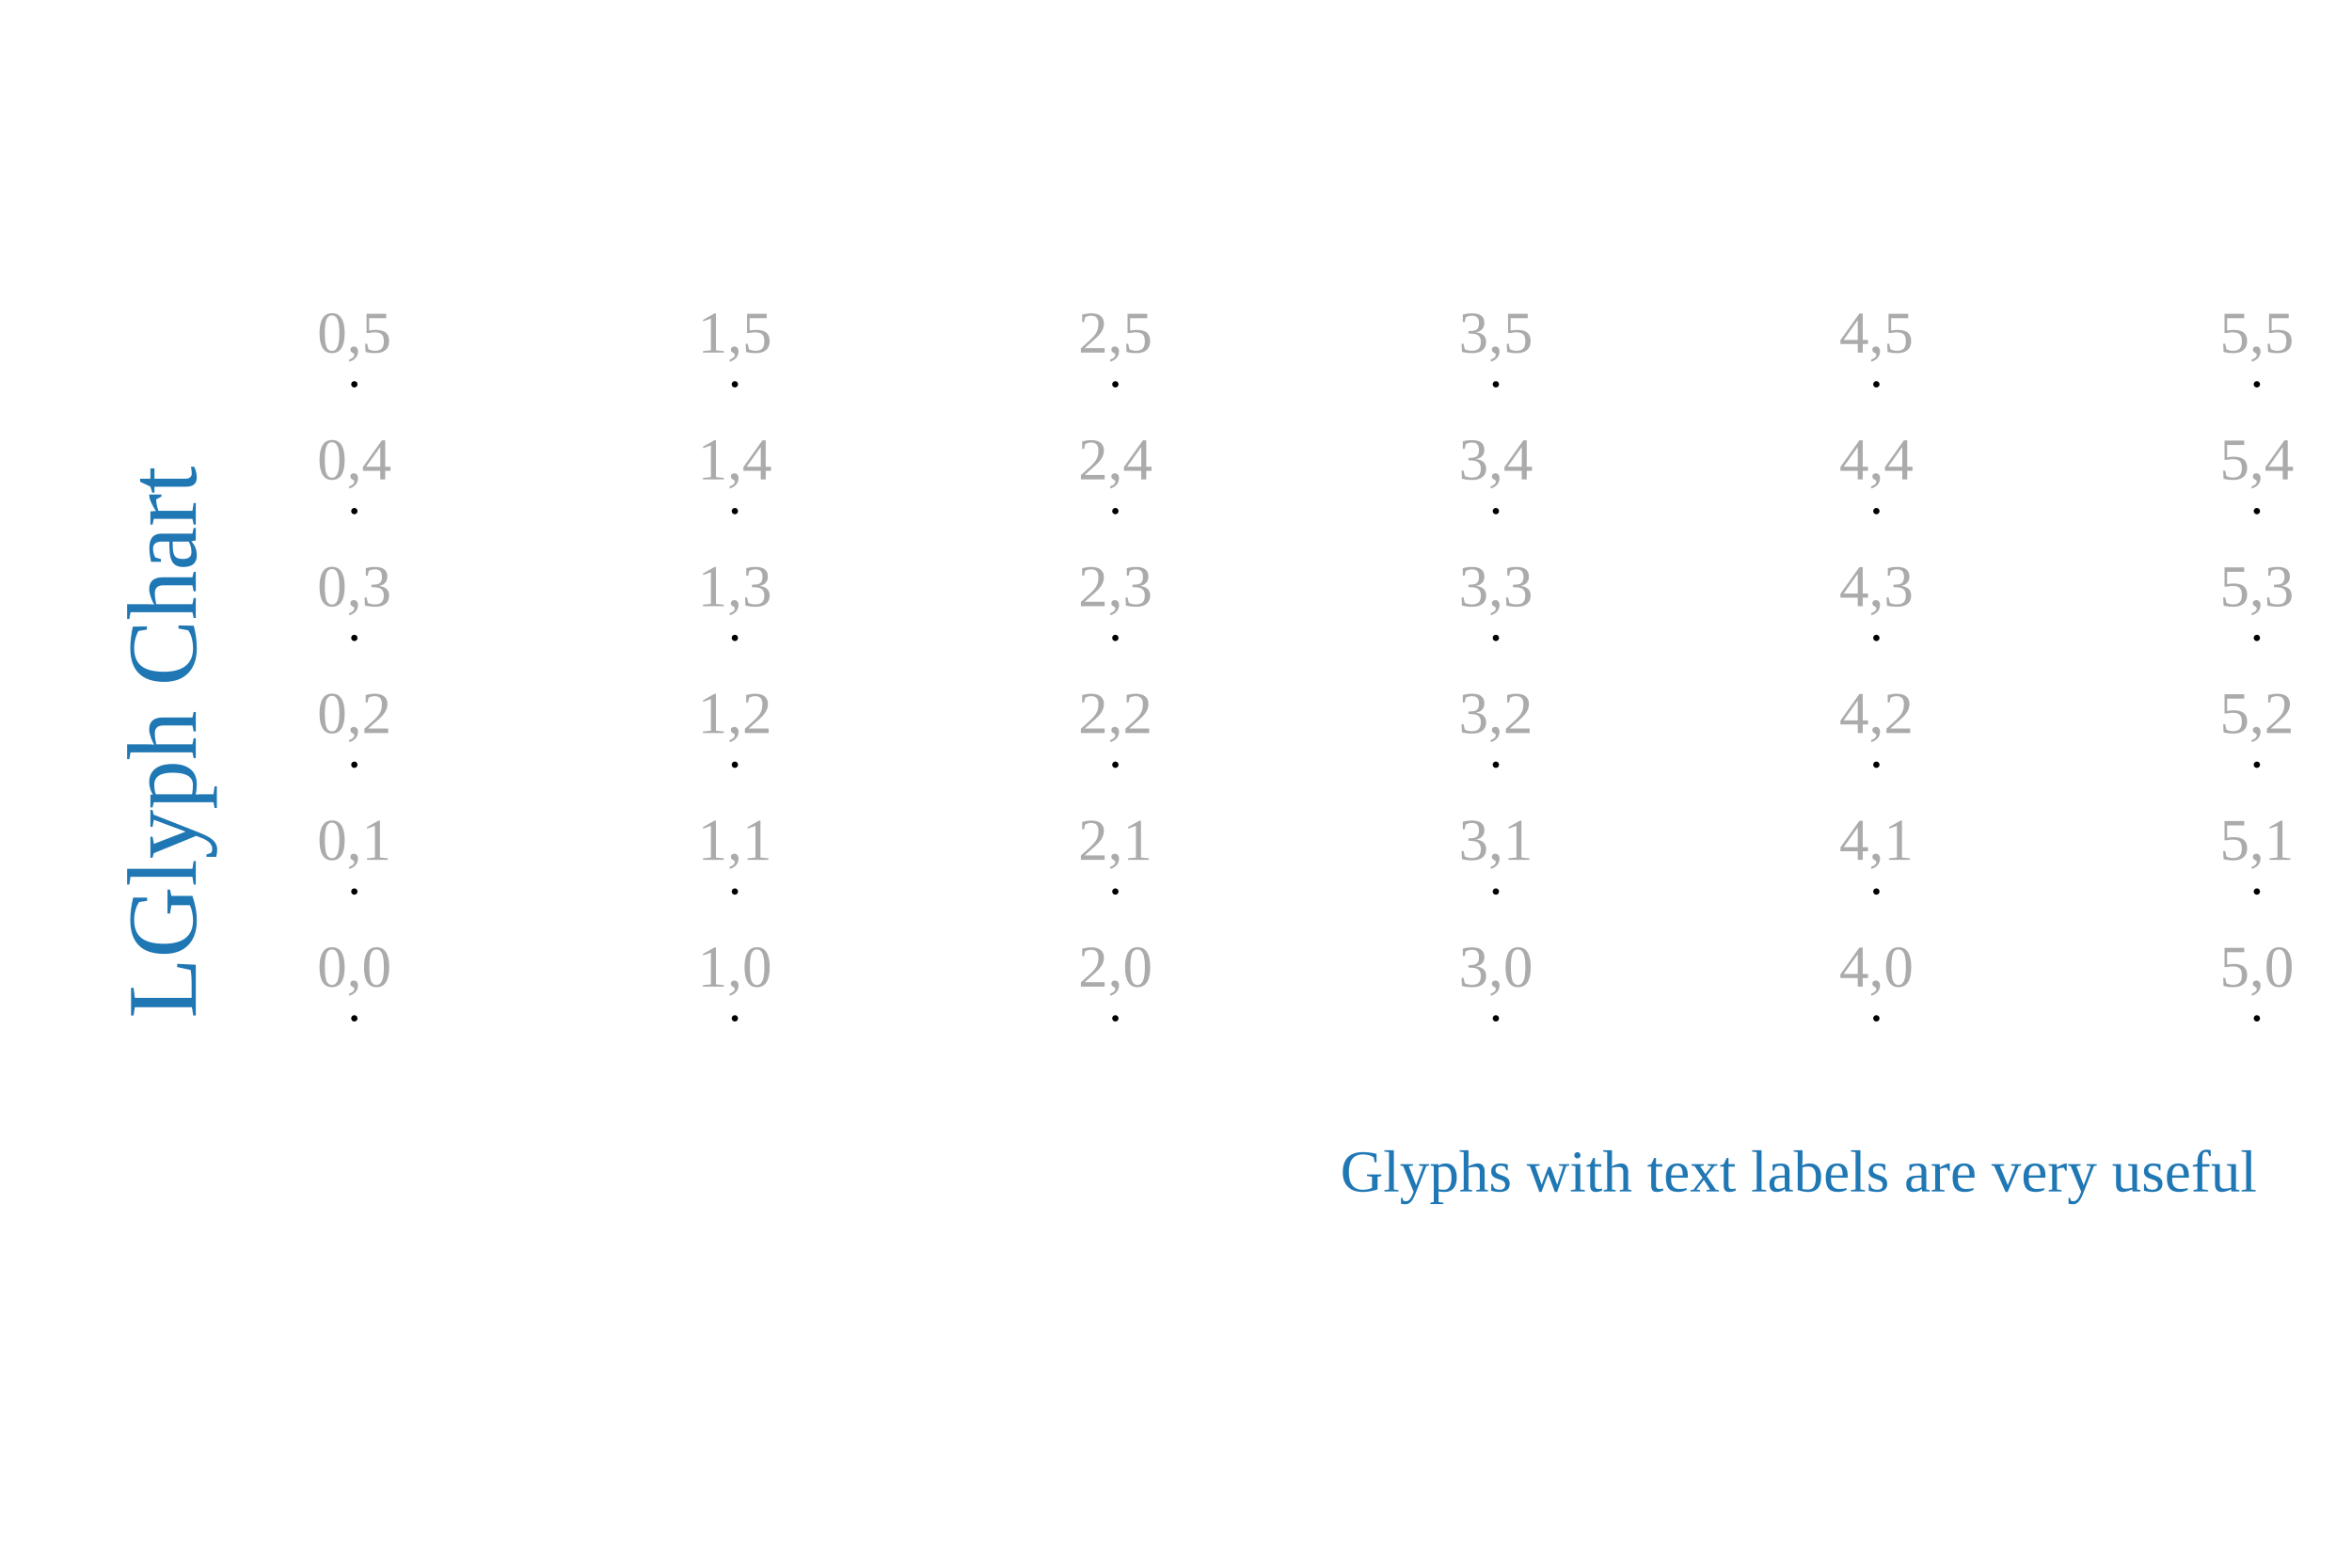
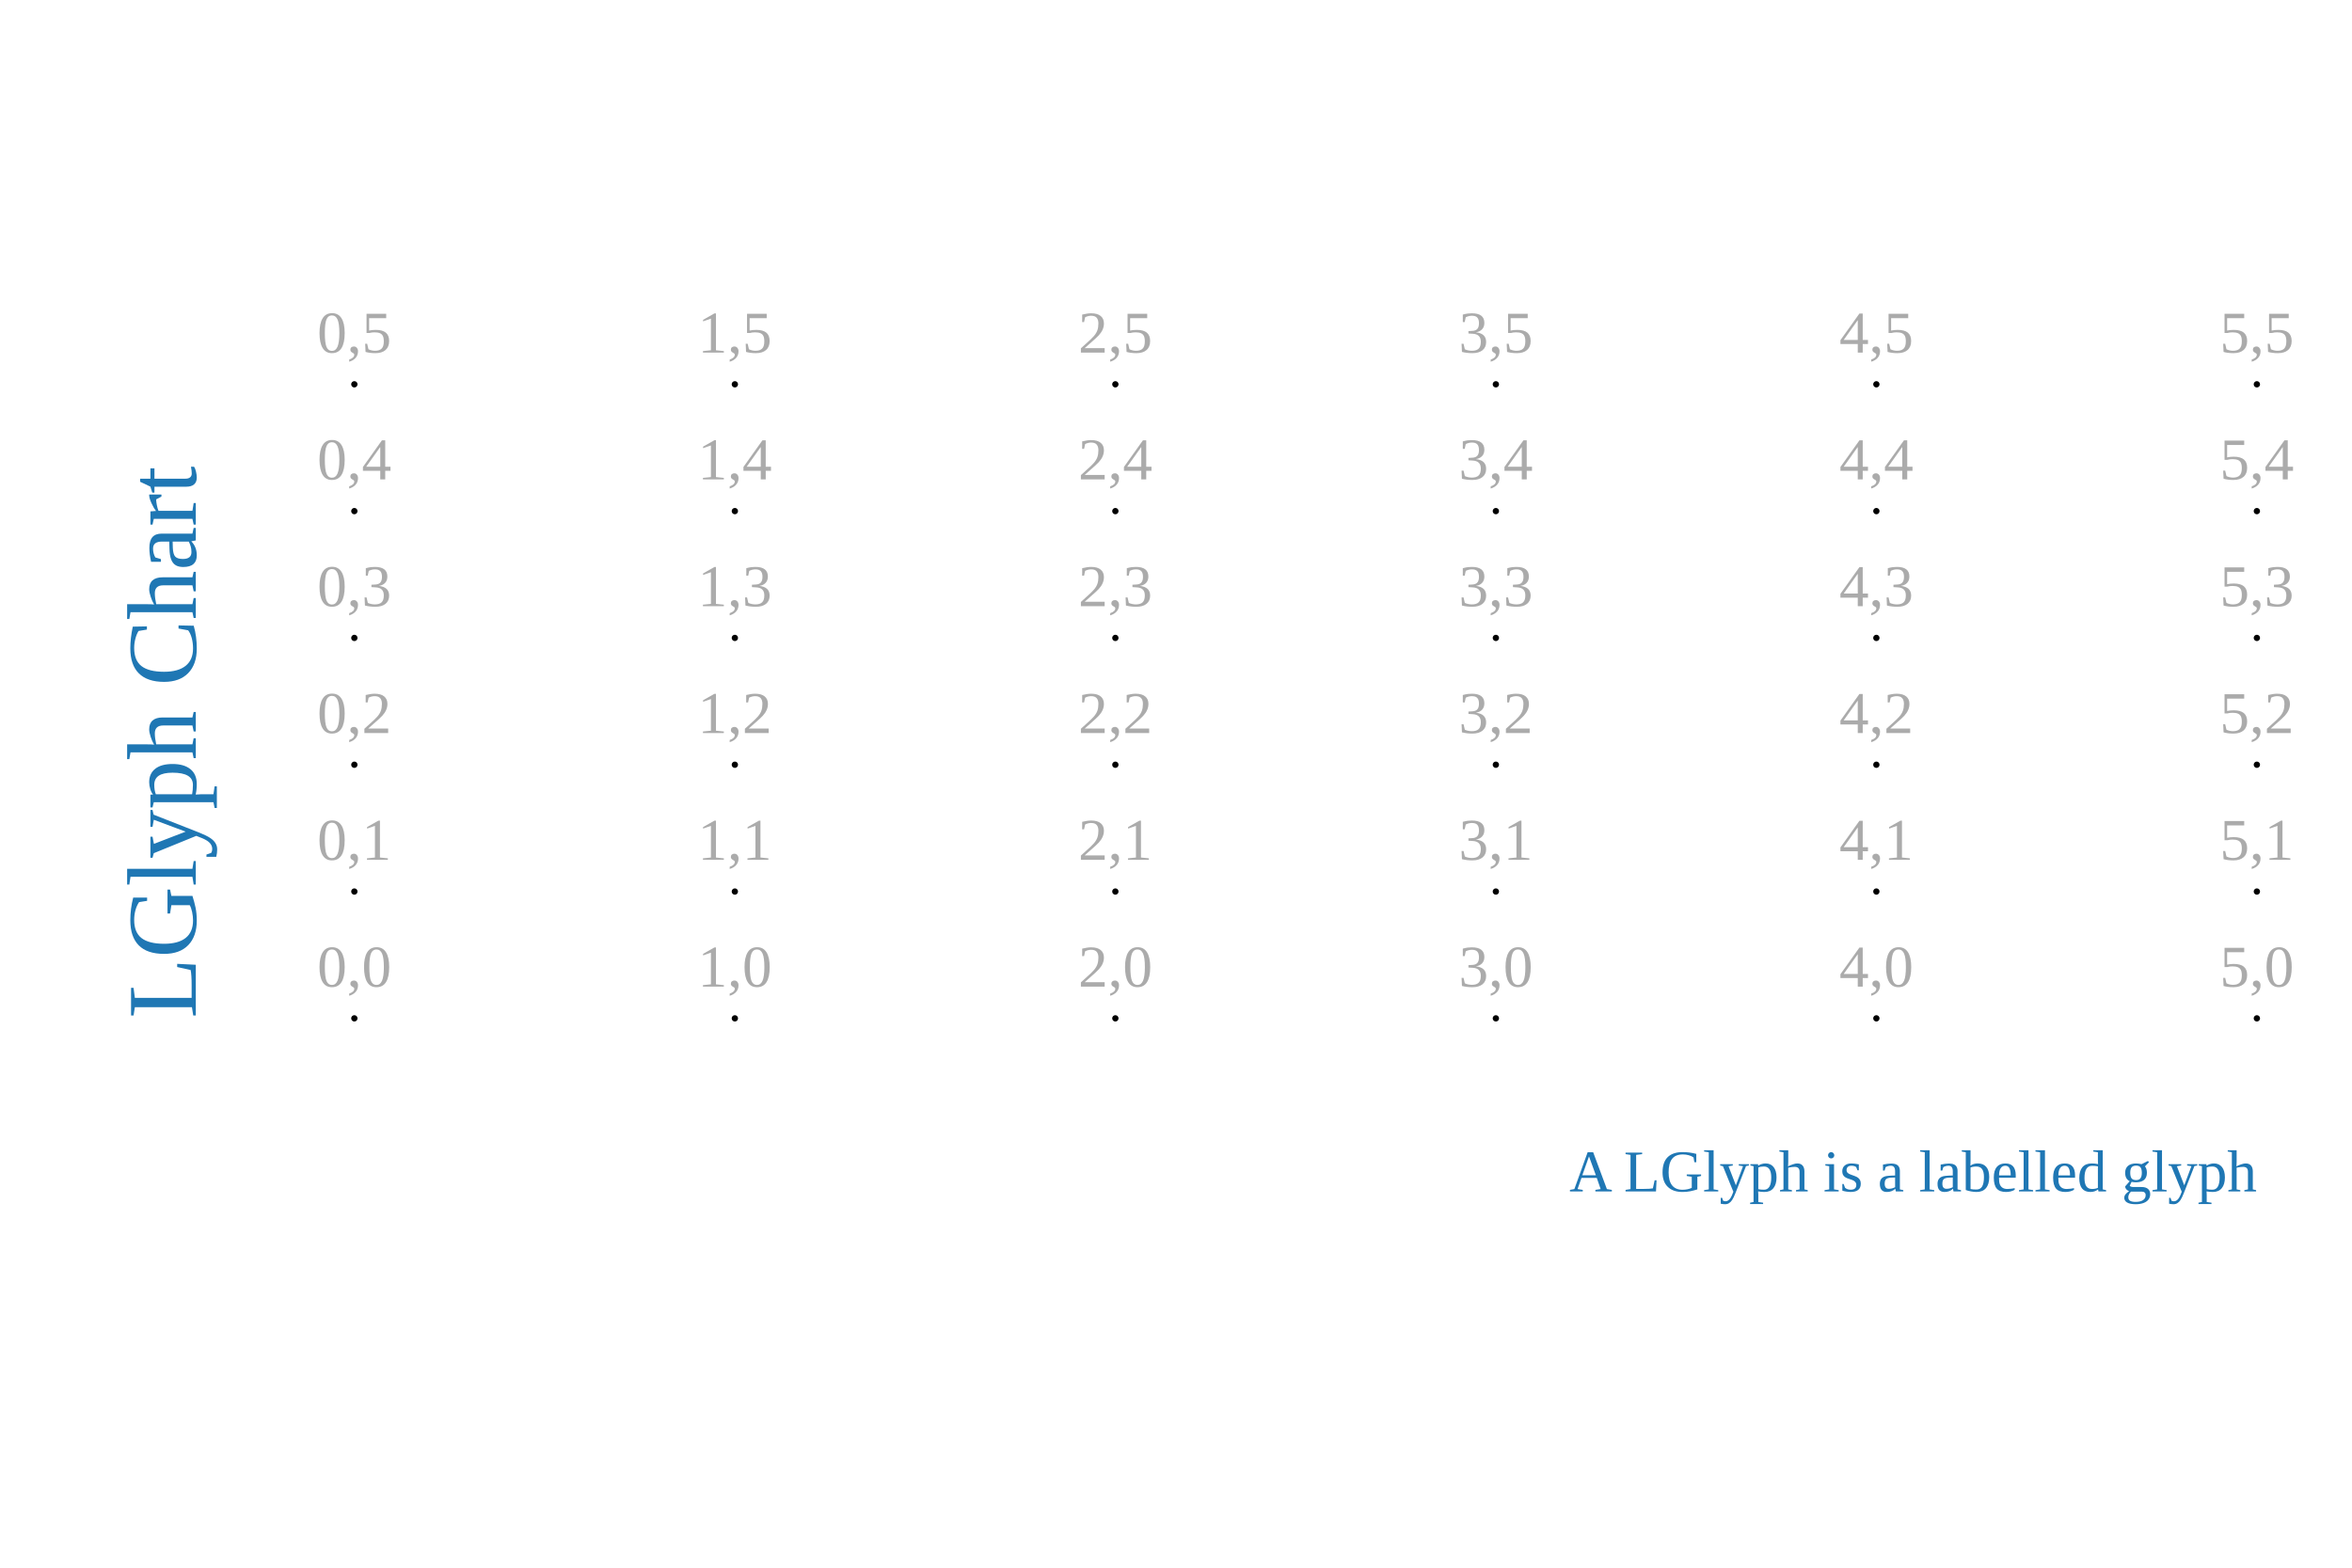
<svg xmlns="http://www.w3.org/2000/svg" height="400" stroke-opacity="1" viewBox="0 0 600 400" font-size="1" width="600" stroke="rgb(0,0,0)" version="1.1">
  <defs>
  </defs>
  <g stroke-linejoin="miter" stroke-opacity="0.0" fill-opacity="0.0" stroke="rgb(0,0,0)" fill-rule="evenodd" stroke-width="0.0" fill="rgb(0,0,0)" stroke-linecap="butt" stroke-miterlimit="10.0">
    <path d="M 588.226,94.82 l -0,-16.657 h -24.985 l -0,16.657 Z" />
  </g>
  <g stroke-linejoin="miter" stroke-opacity="1.0" fill-opacity="0.33" font-size="15.143px" stroke="rgb(0,0,0)" fill-rule="evenodd" stroke-width="0.0" fill="rgb(0,0,0)" stroke-linecap="butt" stroke-miterlimit="10.0">
    <text dominant-baseline="middle" transform="matrix(1,-0,0,1,575.7331,86.4912)" stroke="none" text-anchor="middle">5,5
    </text>
  </g>
  <g stroke-linejoin="miter" stroke-opacity="1.0" fill-opacity="1.0" stroke="rgb(102,102,102)" stroke-width="0.0" fill="rgb(0,0,0)" stroke-linecap="butt" stroke-miterlimit="10.0">
    <path d="M 576.542,98.055 c 0,-0.447 -0.362,-0.809 -0.809 -0.809c -0.447,-0 -0.809,0.362 -0.809 0.809c -0,0.447 0.362,0.809 0.809 0.809c 0.447,0 0.809,-0.362 0.809 -0.809Z" />
  </g>
  <g stroke-linejoin="miter" stroke-opacity="0.0" fill-opacity="0.0" stroke="rgb(0,0,0)" fill-rule="evenodd" stroke-width="0.0" fill="rgb(0,0,0)" stroke-linecap="butt" stroke-miterlimit="10.0">
    <path d="M 588.226,127.175 l -0,-16.657 h -24.985 l -0,16.657 Z" />
  </g>
  <g stroke-linejoin="miter" stroke-opacity="1.0" fill-opacity="0.33" font-size="15.143px" stroke="rgb(0,0,0)" fill-rule="evenodd" stroke-width="0.0" fill="rgb(0,0,0)" stroke-linecap="butt" stroke-miterlimit="10.0">
    <text dominant-baseline="middle" transform="matrix(1,-0,0,1,575.7331,118.8471)" stroke="none" text-anchor="middle">5,4
    </text>
  </g>
  <g stroke-linejoin="miter" stroke-opacity="1.0" fill-opacity="1.0" stroke="rgb(102,102,102)" stroke-width="0.0" fill="rgb(0,0,0)" stroke-linecap="butt" stroke-miterlimit="10.0">
    <path d="M 576.542,130.411 c 0,-0.447 -0.362,-0.809 -0.809 -0.809c -0.447,-0 -0.809,0.362 -0.809 0.809c -0,0.447 0.362,0.809 0.809 0.809c 0.447,0 0.809,-0.362 0.809 -0.809Z" />
  </g>
  <g stroke-linejoin="miter" stroke-opacity="0.0" fill-opacity="0.0" stroke="rgb(0,0,0)" fill-rule="evenodd" stroke-width="0.0" fill="rgb(0,0,0)" stroke-linecap="butt" stroke-miterlimit="10.0">
    <path d="M 588.226,159.531 l -0,-16.657 h -24.985 l -0,16.657 Z" />
  </g>
  <g stroke-linejoin="miter" stroke-opacity="1.0" fill-opacity="0.33" font-size="15.143px" stroke="rgb(0,0,0)" fill-rule="evenodd" stroke-width="0.0" fill="rgb(0,0,0)" stroke-linecap="butt" stroke-miterlimit="10.0">
    <text dominant-baseline="middle" transform="matrix(1,-0,0,1,575.7331,151.2029)" stroke="none" text-anchor="middle">5,3
    </text>
  </g>
  <g stroke-linejoin="miter" stroke-opacity="1.0" fill-opacity="1.0" stroke="rgb(102,102,102)" stroke-width="0.0" fill="rgb(0,0,0)" stroke-linecap="butt" stroke-miterlimit="10.0">
    <path d="M 576.542,162.767 c 0,-0.447 -0.362,-0.809 -0.809 -0.809c -0.447,-0 -0.809,0.362 -0.809 0.809c -0,0.447 0.362,0.809 0.809 0.809c 0.447,0 0.809,-0.362 0.809 -0.809Z" />
  </g>
  <g stroke-linejoin="miter" stroke-opacity="0.0" fill-opacity="0.0" stroke="rgb(0,0,0)" fill-rule="evenodd" stroke-width="0.0" fill="rgb(0,0,0)" stroke-linecap="butt" stroke-miterlimit="10.0">
    <path d="M 588.226,191.887 l -0,-16.657 h -24.985 l -0,16.657 Z" />
  </g>
  <g stroke-linejoin="miter" stroke-opacity="1.0" fill-opacity="0.33" font-size="15.143px" stroke="rgb(0,0,0)" fill-rule="evenodd" stroke-width="0.0" fill="rgb(0,0,0)" stroke-linecap="butt" stroke-miterlimit="10.0">
    <text dominant-baseline="middle" transform="matrix(1,-0,0,1,575.7331,183.5587)" stroke="none" text-anchor="middle">5,2
    </text>
  </g>
  <g stroke-linejoin="miter" stroke-opacity="1.0" fill-opacity="1.0" stroke="rgb(102,102,102)" stroke-width="0.0" fill="rgb(0,0,0)" stroke-linecap="butt" stroke-miterlimit="10.0">
    <path d="M 576.542,195.123 c 0,-0.447 -0.362,-0.809 -0.809 -0.809c -0.447,-0 -0.809,0.362 -0.809 0.809c -0,0.447 0.362,0.809 0.809 0.809c 0.447,0 0.809,-0.362 0.809 -0.809Z" />
  </g>
  <g stroke-linejoin="miter" stroke-opacity="0.0" fill-opacity="0.0" stroke="rgb(0,0,0)" fill-rule="evenodd" stroke-width="0.0" fill="rgb(0,0,0)" stroke-linecap="butt" stroke-miterlimit="10.0">
    <path d="M 588.226,224.243 l -0,-16.657 h -24.985 l -0,16.657 Z" />
  </g>
  <g stroke-linejoin="miter" stroke-opacity="1.0" fill-opacity="0.33" font-size="15.143px" stroke="rgb(0,0,0)" fill-rule="evenodd" stroke-width="0.0" fill="rgb(0,0,0)" stroke-linecap="butt" stroke-miterlimit="10.0">
    <text dominant-baseline="middle" transform="matrix(1,-0,0,1,575.7331,215.9145)" stroke="none" text-anchor="middle">5,1
    </text>
  </g>
  <g stroke-linejoin="miter" stroke-opacity="1.0" fill-opacity="1.0" stroke="rgb(102,102,102)" stroke-width="0.0" fill="rgb(0,0,0)" stroke-linecap="butt" stroke-miterlimit="10.0">
    <path d="M 576.542,227.478 c 0,-0.447 -0.362,-0.809 -0.809 -0.809c -0.447,-0 -0.809,0.362 -0.809 0.809c -0,0.447 0.362,0.809 0.809 0.809c 0.447,0 0.809,-0.362 0.809 -0.809Z" />
  </g>
  <g stroke-linejoin="miter" stroke-opacity="0.0" fill-opacity="0.0" stroke="rgb(0,0,0)" fill-rule="evenodd" stroke-width="0.0" fill="rgb(0,0,0)" stroke-linecap="butt" stroke-miterlimit="10.0">
    <path d="M 588.226,256.599 l -0,-16.657 h -24.985 l -0,16.657 Z" />
  </g>
  <g stroke-linejoin="miter" stroke-opacity="1.0" fill-opacity="0.33" font-size="15.143px" stroke="rgb(0,0,0)" fill-rule="evenodd" stroke-width="0.0" fill="rgb(0,0,0)" stroke-linecap="butt" stroke-miterlimit="10.0">
    <text dominant-baseline="middle" transform="matrix(1,-0,0,1,575.7331,248.2704)" stroke="none" text-anchor="middle">5,0
    </text>
  </g>
  <g stroke-linejoin="miter" stroke-opacity="1.0" fill-opacity="1.0" stroke="rgb(102,102,102)" stroke-width="0.0" fill="rgb(0,0,0)" stroke-linecap="butt" stroke-miterlimit="10.0">
    <path d="M 576.542,259.834 c 0,-0.447 -0.362,-0.809 -0.809 -0.809c -0.447,-0 -0.809,0.362 -0.809 0.809c -0,0.447 0.362,0.809 0.809 0.809c 0.447,0 0.809,-0.362 0.809 -0.809Z" />
  </g>
  <g stroke-linejoin="miter" stroke-opacity="0.0" fill-opacity="0.0" stroke="rgb(0,0,0)" fill-rule="evenodd" stroke-width="0.0" fill="rgb(0,0,0)" stroke-linecap="butt" stroke-miterlimit="10.0">
    <path d="M 491.158,94.82 l -0,-16.657 h -24.985 l -0,16.657 Z" />
  </g>
  <g stroke-linejoin="miter" stroke-opacity="1.0" fill-opacity="0.33" font-size="15.143px" stroke="rgb(0,0,0)" fill-rule="evenodd" stroke-width="0.0" fill="rgb(0,0,0)" stroke-linecap="butt" stroke-miterlimit="10.0">
    <text dominant-baseline="middle" transform="matrix(1,-0,0,1,478.6656,86.4912)" stroke="none" text-anchor="middle">4,5
    </text>
  </g>
  <g stroke-linejoin="miter" stroke-opacity="1.0" fill-opacity="1.0" stroke="rgb(102,102,102)" stroke-width="0.0" fill="rgb(0,0,0)" stroke-linecap="butt" stroke-miterlimit="10.0">
    <path d="M 479.474,98.055 c 0,-0.447 -0.362,-0.809 -0.809 -0.809c -0.447,-0 -0.809,0.362 -0.809 0.809c -0,0.447 0.362,0.809 0.809 0.809c 0.447,0 0.809,-0.362 0.809 -0.809Z" />
  </g>
  <g stroke-linejoin="miter" stroke-opacity="0.0" fill-opacity="0.0" stroke="rgb(0,0,0)" fill-rule="evenodd" stroke-width="0.0" fill="rgb(0,0,0)" stroke-linecap="butt" stroke-miterlimit="10.0">
    <path d="M 491.158,127.175 l -0,-16.657 h -24.985 l -0,16.657 Z" />
  </g>
  <g stroke-linejoin="miter" stroke-opacity="1.0" fill-opacity="0.33" font-size="15.143px" stroke="rgb(0,0,0)" fill-rule="evenodd" stroke-width="0.0" fill="rgb(0,0,0)" stroke-linecap="butt" stroke-miterlimit="10.0">
    <text dominant-baseline="middle" transform="matrix(1,-0,0,1,478.6656,118.8471)" stroke="none" text-anchor="middle">4,4
    </text>
  </g>
  <g stroke-linejoin="miter" stroke-opacity="1.0" fill-opacity="1.0" stroke="rgb(102,102,102)" stroke-width="0.0" fill="rgb(0,0,0)" stroke-linecap="butt" stroke-miterlimit="10.0">
    <path d="M 479.474,130.411 c 0,-0.447 -0.362,-0.809 -0.809 -0.809c -0.447,-0 -0.809,0.362 -0.809 0.809c -0,0.447 0.362,0.809 0.809 0.809c 0.447,0 0.809,-0.362 0.809 -0.809Z" />
  </g>
  <g stroke-linejoin="miter" stroke-opacity="0.0" fill-opacity="0.0" stroke="rgb(0,0,0)" fill-rule="evenodd" stroke-width="0.0" fill="rgb(0,0,0)" stroke-linecap="butt" stroke-miterlimit="10.0">
    <path d="M 491.158,159.531 l -0,-16.657 h -24.985 l -0,16.657 Z" />
  </g>
  <g stroke-linejoin="miter" stroke-opacity="1.0" fill-opacity="0.33" font-size="15.143px" stroke="rgb(0,0,0)" fill-rule="evenodd" stroke-width="0.0" fill="rgb(0,0,0)" stroke-linecap="butt" stroke-miterlimit="10.0">
    <text dominant-baseline="middle" transform="matrix(1,-0,0,1,478.6656,151.2029)" stroke="none" text-anchor="middle">4,3
    </text>
  </g>
  <g stroke-linejoin="miter" stroke-opacity="1.0" fill-opacity="1.0" stroke="rgb(102,102,102)" stroke-width="0.0" fill="rgb(0,0,0)" stroke-linecap="butt" stroke-miterlimit="10.0">
    <path d="M 479.474,162.767 c 0,-0.447 -0.362,-0.809 -0.809 -0.809c -0.447,-0 -0.809,0.362 -0.809 0.809c -0,0.447 0.362,0.809 0.809 0.809c 0.447,0 0.809,-0.362 0.809 -0.809Z" />
  </g>
  <g stroke-linejoin="miter" stroke-opacity="0.0" fill-opacity="0.0" stroke="rgb(0,0,0)" fill-rule="evenodd" stroke-width="0.0" fill="rgb(0,0,0)" stroke-linecap="butt" stroke-miterlimit="10.0">
    <path d="M 491.158,191.887 l -0,-16.657 h -24.985 l -0,16.657 Z" />
  </g>
  <g stroke-linejoin="miter" stroke-opacity="1.0" fill-opacity="0.33" font-size="15.143px" stroke="rgb(0,0,0)" fill-rule="evenodd" stroke-width="0.0" fill="rgb(0,0,0)" stroke-linecap="butt" stroke-miterlimit="10.0">
    <text dominant-baseline="middle" transform="matrix(1,-0,0,1,478.6656,183.5587)" stroke="none" text-anchor="middle">4,2
    </text>
  </g>
  <g stroke-linejoin="miter" stroke-opacity="1.0" fill-opacity="1.0" stroke="rgb(102,102,102)" stroke-width="0.0" fill="rgb(0,0,0)" stroke-linecap="butt" stroke-miterlimit="10.0">
    <path d="M 479.474,195.123 c 0,-0.447 -0.362,-0.809 -0.809 -0.809c -0.447,-0 -0.809,0.362 -0.809 0.809c -0,0.447 0.362,0.809 0.809 0.809c 0.447,0 0.809,-0.362 0.809 -0.809Z" />
  </g>
  <g stroke-linejoin="miter" stroke-opacity="0.0" fill-opacity="0.0" stroke="rgb(0,0,0)" fill-rule="evenodd" stroke-width="0.0" fill="rgb(0,0,0)" stroke-linecap="butt" stroke-miterlimit="10.0">
    <path d="M 491.158,224.243 l -0,-16.657 h -24.985 l -0,16.657 Z" />
  </g>
  <g stroke-linejoin="miter" stroke-opacity="1.0" fill-opacity="0.33" font-size="15.143px" stroke="rgb(0,0,0)" fill-rule="evenodd" stroke-width="0.0" fill="rgb(0,0,0)" stroke-linecap="butt" stroke-miterlimit="10.0">
    <text dominant-baseline="middle" transform="matrix(1,-0,0,1,478.6656,215.9145)" stroke="none" text-anchor="middle">4,1
    </text>
  </g>
  <g stroke-linejoin="miter" stroke-opacity="1.0" fill-opacity="1.0" stroke="rgb(102,102,102)" stroke-width="0.0" fill="rgb(0,0,0)" stroke-linecap="butt" stroke-miterlimit="10.0">
    <path d="M 479.474,227.478 c 0,-0.447 -0.362,-0.809 -0.809 -0.809c -0.447,-0 -0.809,0.362 -0.809 0.809c -0,0.447 0.362,0.809 0.809 0.809c 0.447,0 0.809,-0.362 0.809 -0.809Z" />
  </g>
  <g stroke-linejoin="miter" stroke-opacity="0.0" fill-opacity="0.0" stroke="rgb(0,0,0)" fill-rule="evenodd" stroke-width="0.0" fill="rgb(0,0,0)" stroke-linecap="butt" stroke-miterlimit="10.0">
    <path d="M 491.158,256.599 l -0,-16.657 h -24.985 l -0,16.657 Z" />
  </g>
  <g stroke-linejoin="miter" stroke-opacity="1.0" fill-opacity="0.33" font-size="15.143px" stroke="rgb(0,0,0)" fill-rule="evenodd" stroke-width="0.0" fill="rgb(0,0,0)" stroke-linecap="butt" stroke-miterlimit="10.0">
    <text dominant-baseline="middle" transform="matrix(1,-0,0,1,478.6656,248.2704)" stroke="none" text-anchor="middle">4,0
    </text>
  </g>
  <g stroke-linejoin="miter" stroke-opacity="1.0" fill-opacity="1.0" stroke="rgb(102,102,102)" stroke-width="0.0" fill="rgb(0,0,0)" stroke-linecap="butt" stroke-miterlimit="10.0">
    <path d="M 479.474,259.834 c 0,-0.447 -0.362,-0.809 -0.809 -0.809c -0.447,-0 -0.809,0.362 -0.809 0.809c -0,0.447 0.362,0.809 0.809 0.809c 0.447,0 0.809,-0.362 0.809 -0.809Z" />
  </g>
  <g stroke-linejoin="miter" stroke-opacity="0.0" fill-opacity="0.0" stroke="rgb(0,0,0)" fill-rule="evenodd" stroke-width="0.0" fill="rgb(0,0,0)" stroke-linecap="butt" stroke-miterlimit="10.0">
    <path d="M 394.091,94.82 l -0,-16.657 h -24.985 l -0,16.657 Z" />
  </g>
  <g stroke-linejoin="miter" stroke-opacity="1.0" fill-opacity="0.33" font-size="15.143px" stroke="rgb(0,0,0)" fill-rule="evenodd" stroke-width="0.0" fill="rgb(0,0,0)" stroke-linecap="butt" stroke-miterlimit="10.0">
    <text dominant-baseline="middle" transform="matrix(1,-0,0,1,381.5982,86.4912)" stroke="none" text-anchor="middle">3,5
    </text>
  </g>
  <g stroke-linejoin="miter" stroke-opacity="1.0" fill-opacity="1.0" stroke="rgb(102,102,102)" stroke-width="0.0" fill="rgb(0,0,0)" stroke-linecap="butt" stroke-miterlimit="10.0">
    <path d="M 382.407,98.055 c 0,-0.447 -0.362,-0.809 -0.809 -0.809c -0.447,-0 -0.809,0.362 -0.809 0.809c -0,0.447 0.362,0.809 0.809 0.809c 0.447,0 0.809,-0.362 0.809 -0.809Z" />
  </g>
  <g stroke-linejoin="miter" stroke-opacity="0.0" fill-opacity="0.0" stroke="rgb(0,0,0)" fill-rule="evenodd" stroke-width="0.0" fill="rgb(0,0,0)" stroke-linecap="butt" stroke-miterlimit="10.0">
    <path d="M 394.091,127.175 l -0,-16.657 h -24.985 l -0,16.657 Z" />
  </g>
  <g stroke-linejoin="miter" stroke-opacity="1.0" fill-opacity="0.33" font-size="15.143px" stroke="rgb(0,0,0)" fill-rule="evenodd" stroke-width="0.0" fill="rgb(0,0,0)" stroke-linecap="butt" stroke-miterlimit="10.0">
    <text dominant-baseline="middle" transform="matrix(1,-0,0,1,381.5982,118.8471)" stroke="none" text-anchor="middle">3,4
    </text>
  </g>
  <g stroke-linejoin="miter" stroke-opacity="1.0" fill-opacity="1.0" stroke="rgb(102,102,102)" stroke-width="0.0" fill="rgb(0,0,0)" stroke-linecap="butt" stroke-miterlimit="10.0">
    <path d="M 382.407,130.411 c 0,-0.447 -0.362,-0.809 -0.809 -0.809c -0.447,-0 -0.809,0.362 -0.809 0.809c -0,0.447 0.362,0.809 0.809 0.809c 0.447,0 0.809,-0.362 0.809 -0.809Z" />
  </g>
  <g stroke-linejoin="miter" stroke-opacity="0.0" fill-opacity="0.0" stroke="rgb(0,0,0)" fill-rule="evenodd" stroke-width="0.0" fill="rgb(0,0,0)" stroke-linecap="butt" stroke-miterlimit="10.0">
    <path d="M 394.091,159.531 l -0,-16.657 h -24.985 l -0,16.657 Z" />
  </g>
  <g stroke-linejoin="miter" stroke-opacity="1.0" fill-opacity="0.33" font-size="15.143px" stroke="rgb(0,0,0)" fill-rule="evenodd" stroke-width="0.0" fill="rgb(0,0,0)" stroke-linecap="butt" stroke-miterlimit="10.0">
    <text dominant-baseline="middle" transform="matrix(1,-0,0,1,381.5982,151.2029)" stroke="none" text-anchor="middle">3,3
    </text>
  </g>
  <g stroke-linejoin="miter" stroke-opacity="1.0" fill-opacity="1.0" stroke="rgb(102,102,102)" stroke-width="0.0" fill="rgb(0,0,0)" stroke-linecap="butt" stroke-miterlimit="10.0">
    <path d="M 382.407,162.767 c 0,-0.447 -0.362,-0.809 -0.809 -0.809c -0.447,-0 -0.809,0.362 -0.809 0.809c -0,0.447 0.362,0.809 0.809 0.809c 0.447,0 0.809,-0.362 0.809 -0.809Z" />
  </g>
  <g stroke-linejoin="miter" stroke-opacity="0.0" fill-opacity="0.0" stroke="rgb(0,0,0)" fill-rule="evenodd" stroke-width="0.0" fill="rgb(0,0,0)" stroke-linecap="butt" stroke-miterlimit="10.0">
    <path d="M 394.091,191.887 l -0,-16.657 h -24.985 l -0,16.657 Z" />
  </g>
  <g stroke-linejoin="miter" stroke-opacity="1.0" fill-opacity="0.33" font-size="15.143px" stroke="rgb(0,0,0)" fill-rule="evenodd" stroke-width="0.0" fill="rgb(0,0,0)" stroke-linecap="butt" stroke-miterlimit="10.0">
    <text dominant-baseline="middle" transform="matrix(1,-0,0,1,381.5982,183.5587)" stroke="none" text-anchor="middle">3,2
    </text>
  </g>
  <g stroke-linejoin="miter" stroke-opacity="1.0" fill-opacity="1.0" stroke="rgb(102,102,102)" stroke-width="0.0" fill="rgb(0,0,0)" stroke-linecap="butt" stroke-miterlimit="10.0">
    <path d="M 382.407,195.123 c 0,-0.447 -0.362,-0.809 -0.809 -0.809c -0.447,-0 -0.809,0.362 -0.809 0.809c -0,0.447 0.362,0.809 0.809 0.809c 0.447,0 0.809,-0.362 0.809 -0.809Z" />
  </g>
  <g stroke-linejoin="miter" stroke-opacity="0.0" fill-opacity="0.0" stroke="rgb(0,0,0)" fill-rule="evenodd" stroke-width="0.0" fill="rgb(0,0,0)" stroke-linecap="butt" stroke-miterlimit="10.0">
    <path d="M 394.091,224.243 l -0,-16.657 h -24.985 l -0,16.657 Z" />
  </g>
  <g stroke-linejoin="miter" stroke-opacity="1.0" fill-opacity="0.33" font-size="15.143px" stroke="rgb(0,0,0)" fill-rule="evenodd" stroke-width="0.0" fill="rgb(0,0,0)" stroke-linecap="butt" stroke-miterlimit="10.0">
    <text dominant-baseline="middle" transform="matrix(1,-0,0,1,381.5982,215.9145)" stroke="none" text-anchor="middle">3,1
    </text>
  </g>
  <g stroke-linejoin="miter" stroke-opacity="1.0" fill-opacity="1.0" stroke="rgb(102,102,102)" stroke-width="0.0" fill="rgb(0,0,0)" stroke-linecap="butt" stroke-miterlimit="10.0">
    <path d="M 382.407,227.478 c 0,-0.447 -0.362,-0.809 -0.809 -0.809c -0.447,-0 -0.809,0.362 -0.809 0.809c -0,0.447 0.362,0.809 0.809 0.809c 0.447,0 0.809,-0.362 0.809 -0.809Z" />
  </g>
  <g stroke-linejoin="miter" stroke-opacity="0.0" fill-opacity="0.0" stroke="rgb(0,0,0)" fill-rule="evenodd" stroke-width="0.0" fill="rgb(0,0,0)" stroke-linecap="butt" stroke-miterlimit="10.0">
    <path d="M 394.091,256.599 l -0,-16.657 h -24.985 l -0,16.657 Z" />
  </g>
  <g stroke-linejoin="miter" stroke-opacity="1.0" fill-opacity="0.33" font-size="15.143px" stroke="rgb(0,0,0)" fill-rule="evenodd" stroke-width="0.0" fill="rgb(0,0,0)" stroke-linecap="butt" stroke-miterlimit="10.0">
    <text dominant-baseline="middle" transform="matrix(1,-0,0,1,381.5982,248.2704)" stroke="none" text-anchor="middle">3,0
    </text>
  </g>
  <g stroke-linejoin="miter" stroke-opacity="1.0" fill-opacity="1.0" stroke="rgb(102,102,102)" stroke-width="0.0" fill="rgb(0,0,0)" stroke-linecap="butt" stroke-miterlimit="10.0">
    <path d="M 382.407,259.834 c 0,-0.447 -0.362,-0.809 -0.809 -0.809c -0.447,-0 -0.809,0.362 -0.809 0.809c -0,0.447 0.362,0.809 0.809 0.809c 0.447,0 0.809,-0.362 0.809 -0.809Z" />
  </g>
  <g stroke-linejoin="miter" stroke-opacity="0.0" fill-opacity="0.0" stroke="rgb(0,0,0)" fill-rule="evenodd" stroke-width="0.0" fill="rgb(0,0,0)" stroke-linecap="butt" stroke-miterlimit="10.0">
    <path d="M 297.023,94.82 l -0,-16.657 h -24.985 l -0,16.657 Z" />
  </g>
  <g stroke-linejoin="miter" stroke-opacity="1.0" fill-opacity="0.33" font-size="15.143px" stroke="rgb(0,0,0)" fill-rule="evenodd" stroke-width="0.0" fill="rgb(0,0,0)" stroke-linecap="butt" stroke-miterlimit="10.0">
    <text dominant-baseline="middle" transform="matrix(1,-0,0,1,284.5307,86.4912)" stroke="none" text-anchor="middle">2,5
    </text>
  </g>
  <g stroke-linejoin="miter" stroke-opacity="1.0" fill-opacity="1.0" stroke="rgb(102,102,102)" stroke-width="0.0" fill="rgb(0,0,0)" stroke-linecap="butt" stroke-miterlimit="10.0">
    <path d="M 285.34,98.055 c 0,-0.447 -0.362,-0.809 -0.809 -0.809c -0.447,-0 -0.809,0.362 -0.809 0.809c -0,0.447 0.362,0.809 0.809 0.809c 0.447,0 0.809,-0.362 0.809 -0.809Z" />
  </g>
  <g stroke-linejoin="miter" stroke-opacity="0.0" fill-opacity="0.0" stroke="rgb(0,0,0)" fill-rule="evenodd" stroke-width="0.0" fill="rgb(0,0,0)" stroke-linecap="butt" stroke-miterlimit="10.0">
    <path d="M 297.023,127.175 l -0,-16.657 h -24.985 l -0,16.657 Z" />
  </g>
  <g stroke-linejoin="miter" stroke-opacity="1.0" fill-opacity="0.33" font-size="15.143px" stroke="rgb(0,0,0)" fill-rule="evenodd" stroke-width="0.0" fill="rgb(0,0,0)" stroke-linecap="butt" stroke-miterlimit="10.0">
    <text dominant-baseline="middle" transform="matrix(1,-0,0,1,284.5307,118.8471)" stroke="none" text-anchor="middle">2,4
    </text>
  </g>
  <g stroke-linejoin="miter" stroke-opacity="1.0" fill-opacity="1.0" stroke="rgb(102,102,102)" stroke-width="0.0" fill="rgb(0,0,0)" stroke-linecap="butt" stroke-miterlimit="10.0">
    <path d="M 285.34,130.411 c 0,-0.447 -0.362,-0.809 -0.809 -0.809c -0.447,-0 -0.809,0.362 -0.809 0.809c -0,0.447 0.362,0.809 0.809 0.809c 0.447,0 0.809,-0.362 0.809 -0.809Z" />
  </g>
  <g stroke-linejoin="miter" stroke-opacity="0.0" fill-opacity="0.0" stroke="rgb(0,0,0)" fill-rule="evenodd" stroke-width="0.0" fill="rgb(0,0,0)" stroke-linecap="butt" stroke-miterlimit="10.0">
    <path d="M 297.023,159.531 l -0,-16.657 h -24.985 l -0,16.657 Z" />
  </g>
  <g stroke-linejoin="miter" stroke-opacity="1.0" fill-opacity="0.33" font-size="15.143px" stroke="rgb(0,0,0)" fill-rule="evenodd" stroke-width="0.0" fill="rgb(0,0,0)" stroke-linecap="butt" stroke-miterlimit="10.0">
    <text dominant-baseline="middle" transform="matrix(1,-0,0,1,284.5307,151.2029)" stroke="none" text-anchor="middle">2,3
    </text>
  </g>
  <g stroke-linejoin="miter" stroke-opacity="1.0" fill-opacity="1.0" stroke="rgb(102,102,102)" stroke-width="0.0" fill="rgb(0,0,0)" stroke-linecap="butt" stroke-miterlimit="10.0">
    <path d="M 285.34,162.767 c 0,-0.447 -0.362,-0.809 -0.809 -0.809c -0.447,-0 -0.809,0.362 -0.809 0.809c -0,0.447 0.362,0.809 0.809 0.809c 0.447,0 0.809,-0.362 0.809 -0.809Z" />
  </g>
  <g stroke-linejoin="miter" stroke-opacity="0.0" fill-opacity="0.0" stroke="rgb(0,0,0)" fill-rule="evenodd" stroke-width="0.0" fill="rgb(0,0,0)" stroke-linecap="butt" stroke-miterlimit="10.0">
    <path d="M 297.023,191.887 l -0,-16.657 h -24.985 l -0,16.657 Z" />
  </g>
  <g stroke-linejoin="miter" stroke-opacity="1.0" fill-opacity="0.33" font-size="15.143px" stroke="rgb(0,0,0)" fill-rule="evenodd" stroke-width="0.0" fill="rgb(0,0,0)" stroke-linecap="butt" stroke-miterlimit="10.0">
    <text dominant-baseline="middle" transform="matrix(1,-0,0,1,284.5307,183.5587)" stroke="none" text-anchor="middle">2,2
    </text>
  </g>
  <g stroke-linejoin="miter" stroke-opacity="1.0" fill-opacity="1.0" stroke="rgb(102,102,102)" stroke-width="0.0" fill="rgb(0,0,0)" stroke-linecap="butt" stroke-miterlimit="10.0">
    <path d="M 285.34,195.123 c 0,-0.447 -0.362,-0.809 -0.809 -0.809c -0.447,-0 -0.809,0.362 -0.809 0.809c -0,0.447 0.362,0.809 0.809 0.809c 0.447,0 0.809,-0.362 0.809 -0.809Z" />
  </g>
  <g stroke-linejoin="miter" stroke-opacity="0.0" fill-opacity="0.0" stroke="rgb(0,0,0)" fill-rule="evenodd" stroke-width="0.0" fill="rgb(0,0,0)" stroke-linecap="butt" stroke-miterlimit="10.0">
    <path d="M 297.023,224.243 l -0,-16.657 h -24.985 l -0,16.657 Z" />
  </g>
  <g stroke-linejoin="miter" stroke-opacity="1.0" fill-opacity="0.33" font-size="15.143px" stroke="rgb(0,0,0)" fill-rule="evenodd" stroke-width="0.0" fill="rgb(0,0,0)" stroke-linecap="butt" stroke-miterlimit="10.0">
    <text dominant-baseline="middle" transform="matrix(1,-0,0,1,284.5307,215.9145)" stroke="none" text-anchor="middle">2,1
    </text>
  </g>
  <g stroke-linejoin="miter" stroke-opacity="1.0" fill-opacity="1.0" stroke="rgb(102,102,102)" stroke-width="0.0" fill="rgb(0,0,0)" stroke-linecap="butt" stroke-miterlimit="10.0">
    <path d="M 285.34,227.478 c 0,-0.447 -0.362,-0.809 -0.809 -0.809c -0.447,-0 -0.809,0.362 -0.809 0.809c -0,0.447 0.362,0.809 0.809 0.809c 0.447,0 0.809,-0.362 0.809 -0.809Z" />
  </g>
  <g stroke-linejoin="miter" stroke-opacity="0.0" fill-opacity="0.0" stroke="rgb(0,0,0)" fill-rule="evenodd" stroke-width="0.0" fill="rgb(0,0,0)" stroke-linecap="butt" stroke-miterlimit="10.0">
    <path d="M 297.023,256.599 l -0,-16.657 h -24.985 l -0,16.657 Z" />
  </g>
  <g stroke-linejoin="miter" stroke-opacity="1.0" fill-opacity="0.33" font-size="15.143px" stroke="rgb(0,0,0)" fill-rule="evenodd" stroke-width="0.0" fill="rgb(0,0,0)" stroke-linecap="butt" stroke-miterlimit="10.0">
    <text dominant-baseline="middle" transform="matrix(1,-0,0,1,284.5307,248.2704)" stroke="none" text-anchor="middle">2,0
    </text>
  </g>
  <g stroke-linejoin="miter" stroke-opacity="1.0" fill-opacity="1.0" stroke="rgb(102,102,102)" stroke-width="0.0" fill="rgb(0,0,0)" stroke-linecap="butt" stroke-miterlimit="10.0">
    <path d="M 285.34,259.834 c 0,-0.447 -0.362,-0.809 -0.809 -0.809c -0.447,-0 -0.809,0.362 -0.809 0.809c -0,0.447 0.362,0.809 0.809 0.809c 0.447,0 0.809,-0.362 0.809 -0.809Z" />
  </g>
  <g stroke-linejoin="miter" stroke-opacity="0.0" fill-opacity="0.0" stroke="rgb(0,0,0)" fill-rule="evenodd" stroke-width="0.0" fill="rgb(0,0,0)" stroke-linecap="butt" stroke-miterlimit="10.0">
    <path d="M 199.956,94.82 l -0,-16.657 h -24.985 l -0,16.657 Z" />
  </g>
  <g stroke-linejoin="miter" stroke-opacity="1.0" fill-opacity="0.33" font-size="15.143px" stroke="rgb(0,0,0)" fill-rule="evenodd" stroke-width="0.0" fill="rgb(0,0,0)" stroke-linecap="butt" stroke-miterlimit="10.0">
    <text dominant-baseline="middle" transform="matrix(1,-0,0,1,187.4632,86.4912)" stroke="none" text-anchor="middle">1,5
    </text>
  </g>
  <g stroke-linejoin="miter" stroke-opacity="1.0" fill-opacity="1.0" stroke="rgb(102,102,102)" stroke-width="0.0" fill="rgb(0,0,0)" stroke-linecap="butt" stroke-miterlimit="10.0">
    <path d="M 188.272,98.055 c 0,-0.447 -0.362,-0.809 -0.809 -0.809c -0.447,-0 -0.809,0.362 -0.809 0.809c -0,0.447 0.362,0.809 0.809 0.809c 0.447,0 0.809,-0.362 0.809 -0.809Z" />
  </g>
  <g stroke-linejoin="miter" stroke-opacity="0.0" fill-opacity="0.0" stroke="rgb(0,0,0)" fill-rule="evenodd" stroke-width="0.0" fill="rgb(0,0,0)" stroke-linecap="butt" stroke-miterlimit="10.0">
    <path d="M 199.956,127.175 l -0,-16.657 h -24.985 l -0,16.657 Z" />
  </g>
  <g stroke-linejoin="miter" stroke-opacity="1.0" fill-opacity="0.33" font-size="15.143px" stroke="rgb(0,0,0)" fill-rule="evenodd" stroke-width="0.0" fill="rgb(0,0,0)" stroke-linecap="butt" stroke-miterlimit="10.0">
    <text dominant-baseline="middle" transform="matrix(1,-0,0,1,187.4632,118.8471)" stroke="none" text-anchor="middle">1,4
    </text>
  </g>
  <g stroke-linejoin="miter" stroke-opacity="1.0" fill-opacity="1.0" stroke="rgb(102,102,102)" stroke-width="0.0" fill="rgb(0,0,0)" stroke-linecap="butt" stroke-miterlimit="10.0">
    <path d="M 188.272,130.411 c 0,-0.447 -0.362,-0.809 -0.809 -0.809c -0.447,-0 -0.809,0.362 -0.809 0.809c -0,0.447 0.362,0.809 0.809 0.809c 0.447,0 0.809,-0.362 0.809 -0.809Z" />
  </g>
  <g stroke-linejoin="miter" stroke-opacity="0.0" fill-opacity="0.0" stroke="rgb(0,0,0)" fill-rule="evenodd" stroke-width="0.0" fill="rgb(0,0,0)" stroke-linecap="butt" stroke-miterlimit="10.0">
    <path d="M 199.956,159.531 l -0,-16.657 h -24.985 l -0,16.657 Z" />
  </g>
  <g stroke-linejoin="miter" stroke-opacity="1.0" fill-opacity="0.33" font-size="15.143px" stroke="rgb(0,0,0)" fill-rule="evenodd" stroke-width="0.0" fill="rgb(0,0,0)" stroke-linecap="butt" stroke-miterlimit="10.0">
    <text dominant-baseline="middle" transform="matrix(1,-0,0,1,187.4632,151.2029)" stroke="none" text-anchor="middle">1,3
    </text>
  </g>
  <g stroke-linejoin="miter" stroke-opacity="1.0" fill-opacity="1.0" stroke="rgb(102,102,102)" stroke-width="0.0" fill="rgb(0,0,0)" stroke-linecap="butt" stroke-miterlimit="10.0">
    <path d="M 188.272,162.767 c 0,-0.447 -0.362,-0.809 -0.809 -0.809c -0.447,-0 -0.809,0.362 -0.809 0.809c -0,0.447 0.362,0.809 0.809 0.809c 0.447,0 0.809,-0.362 0.809 -0.809Z" />
  </g>
  <g stroke-linejoin="miter" stroke-opacity="0.0" fill-opacity="0.0" stroke="rgb(0,0,0)" fill-rule="evenodd" stroke-width="0.0" fill="rgb(0,0,0)" stroke-linecap="butt" stroke-miterlimit="10.0">
    <path d="M 199.956,191.887 l -0,-16.657 h -24.985 l -0,16.657 Z" />
  </g>
  <g stroke-linejoin="miter" stroke-opacity="1.0" fill-opacity="0.33" font-size="15.143px" stroke="rgb(0,0,0)" fill-rule="evenodd" stroke-width="0.0" fill="rgb(0,0,0)" stroke-linecap="butt" stroke-miterlimit="10.0">
    <text dominant-baseline="middle" transform="matrix(1,-0,0,1,187.4632,183.5587)" stroke="none" text-anchor="middle">1,2
    </text>
  </g>
  <g stroke-linejoin="miter" stroke-opacity="1.0" fill-opacity="1.0" stroke="rgb(102,102,102)" stroke-width="0.0" fill="rgb(0,0,0)" stroke-linecap="butt" stroke-miterlimit="10.0">
    <path d="M 188.272,195.123 c 0,-0.447 -0.362,-0.809 -0.809 -0.809c -0.447,-0 -0.809,0.362 -0.809 0.809c -0,0.447 0.362,0.809 0.809 0.809c 0.447,0 0.809,-0.362 0.809 -0.809Z" />
  </g>
  <g stroke-linejoin="miter" stroke-opacity="0.0" fill-opacity="0.0" stroke="rgb(0,0,0)" fill-rule="evenodd" stroke-width="0.0" fill="rgb(0,0,0)" stroke-linecap="butt" stroke-miterlimit="10.0">
    <path d="M 199.956,224.243 l -0,-16.657 h -24.985 l -0,16.657 Z" />
  </g>
  <g stroke-linejoin="miter" stroke-opacity="1.0" fill-opacity="0.33" font-size="15.143px" stroke="rgb(0,0,0)" fill-rule="evenodd" stroke-width="0.0" fill="rgb(0,0,0)" stroke-linecap="butt" stroke-miterlimit="10.0">
    <text dominant-baseline="middle" transform="matrix(1,-0,0,1,187.4632,215.9145)" stroke="none" text-anchor="middle">1,1
    </text>
  </g>
  <g stroke-linejoin="miter" stroke-opacity="1.0" fill-opacity="1.0" stroke="rgb(102,102,102)" stroke-width="0.0" fill="rgb(0,0,0)" stroke-linecap="butt" stroke-miterlimit="10.0">
    <path d="M 188.272,227.478 c 0,-0.447 -0.362,-0.809 -0.809 -0.809c -0.447,-0 -0.809,0.362 -0.809 0.809c -0,0.447 0.362,0.809 0.809 0.809c 0.447,0 0.809,-0.362 0.809 -0.809Z" />
  </g>
  <g stroke-linejoin="miter" stroke-opacity="0.0" fill-opacity="0.0" stroke="rgb(0,0,0)" fill-rule="evenodd" stroke-width="0.0" fill="rgb(0,0,0)" stroke-linecap="butt" stroke-miterlimit="10.0">
    <path d="M 199.956,256.599 l -0,-16.657 h -24.985 l -0,16.657 Z" />
  </g>
  <g stroke-linejoin="miter" stroke-opacity="1.0" fill-opacity="0.33" font-size="15.143px" stroke="rgb(0,0,0)" fill-rule="evenodd" stroke-width="0.0" fill="rgb(0,0,0)" stroke-linecap="butt" stroke-miterlimit="10.0">
    <text dominant-baseline="middle" transform="matrix(1,-0,0,1,187.4632,248.2704)" stroke="none" text-anchor="middle">1,0
    </text>
  </g>
  <g stroke-linejoin="miter" stroke-opacity="1.0" fill-opacity="1.0" stroke="rgb(102,102,102)" stroke-width="0.0" fill="rgb(0,0,0)" stroke-linecap="butt" stroke-miterlimit="10.0">
    <path d="M 188.272,259.834 c 0,-0.447 -0.362,-0.809 -0.809 -0.809c -0.447,-0 -0.809,0.362 -0.809 0.809c -0,0.447 0.362,0.809 0.809 0.809c 0.447,0 0.809,-0.362 0.809 -0.809Z" />
  </g>
  <g stroke-linejoin="miter" stroke-opacity="0.0" fill-opacity="0.0" stroke="rgb(0,0,0)" fill-rule="evenodd" stroke-width="0.0" fill="rgb(0,0,0)" stroke-linecap="butt" stroke-miterlimit="10.0">
    <path d="M 102.888,94.82 l -0,-16.657 h -24.985 l -0,16.657 Z" />
  </g>
  <g stroke-linejoin="miter" stroke-opacity="1.0" fill-opacity="0.33" font-size="15.143px" stroke="rgb(0,0,0)" fill-rule="evenodd" stroke-width="0.0" fill="rgb(0,0,0)" stroke-linecap="butt" stroke-miterlimit="10.0">
    <text dominant-baseline="middle" transform="matrix(1,-0,0,1,90.3957,86.4912)" stroke="none" text-anchor="middle">0,5
    </text>
  </g>
  <g stroke-linejoin="miter" stroke-opacity="1.0" fill-opacity="1.0" stroke="rgb(102,102,102)" stroke-width="0.0" fill="rgb(0,0,0)" stroke-linecap="butt" stroke-miterlimit="10.0">
    <path d="M 91.205,98.055 c 0,-0.447 -0.362,-0.809 -0.809 -0.809c -0.447,-0 -0.809,0.362 -0.809 0.809c -0,0.447 0.362,0.809 0.809 0.809c 0.447,0 0.809,-0.362 0.809 -0.809Z" />
  </g>
  <g stroke-linejoin="miter" stroke-opacity="0.0" fill-opacity="0.0" stroke="rgb(0,0,0)" fill-rule="evenodd" stroke-width="0.0" fill="rgb(0,0,0)" stroke-linecap="butt" stroke-miterlimit="10.0">
    <path d="M 102.888,127.175 l -0,-16.657 h -24.985 l -0,16.657 Z" />
  </g>
  <g stroke-linejoin="miter" stroke-opacity="1.0" fill-opacity="0.33" font-size="15.143px" stroke="rgb(0,0,0)" fill-rule="evenodd" stroke-width="0.0" fill="rgb(0,0,0)" stroke-linecap="butt" stroke-miterlimit="10.0">
    <text dominant-baseline="middle" transform="matrix(1,-0,0,1,90.3957,118.8471)" stroke="none" text-anchor="middle">0,4
    </text>
  </g>
  <g stroke-linejoin="miter" stroke-opacity="1.0" fill-opacity="1.0" stroke="rgb(102,102,102)" stroke-width="0.0" fill="rgb(0,0,0)" stroke-linecap="butt" stroke-miterlimit="10.0">
    <path d="M 91.205,130.411 c 0,-0.447 -0.362,-0.809 -0.809 -0.809c -0.447,-0 -0.809,0.362 -0.809 0.809c -0,0.447 0.362,0.809 0.809 0.809c 0.447,0 0.809,-0.362 0.809 -0.809Z" />
  </g>
  <g stroke-linejoin="miter" stroke-opacity="0.0" fill-opacity="0.0" stroke="rgb(0,0,0)" fill-rule="evenodd" stroke-width="0.0" fill="rgb(0,0,0)" stroke-linecap="butt" stroke-miterlimit="10.0">
    <path d="M 102.888,159.531 l -0,-16.657 h -24.985 l -0,16.657 Z" />
  </g>
  <g stroke-linejoin="miter" stroke-opacity="1.0" fill-opacity="0.33" font-size="15.143px" stroke="rgb(0,0,0)" fill-rule="evenodd" stroke-width="0.0" fill="rgb(0,0,0)" stroke-linecap="butt" stroke-miterlimit="10.0">
    <text dominant-baseline="middle" transform="matrix(1,-0,0,1,90.3957,151.2029)" stroke="none" text-anchor="middle">0,3
    </text>
  </g>
  <g stroke-linejoin="miter" stroke-opacity="1.0" fill-opacity="1.0" stroke="rgb(102,102,102)" stroke-width="0.0" fill="rgb(0,0,0)" stroke-linecap="butt" stroke-miterlimit="10.0">
    <path d="M 91.205,162.767 c 0,-0.447 -0.362,-0.809 -0.809 -0.809c -0.447,-0 -0.809,0.362 -0.809 0.809c -0,0.447 0.362,0.809 0.809 0.809c 0.447,0 0.809,-0.362 0.809 -0.809Z" />
  </g>
  <g stroke-linejoin="miter" stroke-opacity="0.0" fill-opacity="0.0" stroke="rgb(0,0,0)" fill-rule="evenodd" stroke-width="0.0" fill="rgb(0,0,0)" stroke-linecap="butt" stroke-miterlimit="10.0">
    <path d="M 102.888,191.887 l -0,-16.657 h -24.985 l -0,16.657 Z" />
  </g>
  <g stroke-linejoin="miter" stroke-opacity="1.0" fill-opacity="0.33" font-size="15.143px" stroke="rgb(0,0,0)" fill-rule="evenodd" stroke-width="0.0" fill="rgb(0,0,0)" stroke-linecap="butt" stroke-miterlimit="10.0">
    <text dominant-baseline="middle" transform="matrix(1,-0,0,1,90.3957,183.5587)" stroke="none" text-anchor="middle">0,2
    </text>
  </g>
  <g stroke-linejoin="miter" stroke-opacity="1.0" fill-opacity="1.0" stroke="rgb(102,102,102)" stroke-width="0.0" fill="rgb(0,0,0)" stroke-linecap="butt" stroke-miterlimit="10.0">
    <path d="M 91.205,195.123 c 0,-0.447 -0.362,-0.809 -0.809 -0.809c -0.447,-0 -0.809,0.362 -0.809 0.809c -0,0.447 0.362,0.809 0.809 0.809c 0.447,0 0.809,-0.362 0.809 -0.809Z" />
  </g>
  <g stroke-linejoin="miter" stroke-opacity="0.0" fill-opacity="0.0" stroke="rgb(0,0,0)" fill-rule="evenodd" stroke-width="0.0" fill="rgb(0,0,0)" stroke-linecap="butt" stroke-miterlimit="10.0">
    <path d="M 102.888,224.243 l -0,-16.657 h -24.985 l -0,16.657 Z" />
  </g>
  <g stroke-linejoin="miter" stroke-opacity="1.0" fill-opacity="0.33" font-size="15.143px" stroke="rgb(0,0,0)" fill-rule="evenodd" stroke-width="0.0" fill="rgb(0,0,0)" stroke-linecap="butt" stroke-miterlimit="10.0">
    <text dominant-baseline="middle" transform="matrix(1,-0,0,1,90.3957,215.9145)" stroke="none" text-anchor="middle">0,1
    </text>
  </g>
  <g stroke-linejoin="miter" stroke-opacity="1.0" fill-opacity="1.0" stroke="rgb(102,102,102)" stroke-width="0.0" fill="rgb(0,0,0)" stroke-linecap="butt" stroke-miterlimit="10.0">
    <path d="M 91.205,227.478 c 0,-0.447 -0.362,-0.809 -0.809 -0.809c -0.447,-0 -0.809,0.362 -0.809 0.809c -0,0.447 0.362,0.809 0.809 0.809c 0.447,0 0.809,-0.362 0.809 -0.809Z" />
  </g>
  <g stroke-linejoin="miter" stroke-opacity="0.0" fill-opacity="0.0" stroke="rgb(0,0,0)" fill-rule="evenodd" stroke-width="0.0" fill="rgb(0,0,0)" stroke-linecap="butt" stroke-miterlimit="10.0">
    <path d="M 102.888,256.599 l -0,-16.657 h -24.985 l -0,16.657 Z" />
  </g>
  <g stroke-linejoin="miter" stroke-opacity="1.0" fill-opacity="0.33" font-size="15.143px" stroke="rgb(0,0,0)" fill-rule="evenodd" stroke-width="0.0" fill="rgb(0,0,0)" stroke-linecap="butt" stroke-miterlimit="10.0">
    <text dominant-baseline="middle" transform="matrix(1,-0,0,1,90.3957,248.2704)" stroke="none" text-anchor="middle">0,0
    </text>
  </g>
  <g stroke-linejoin="miter" stroke-opacity="1.0" fill-opacity="1.0" stroke="rgb(102,102,102)" stroke-width="0.0" fill="rgb(0,0,0)" stroke-linecap="butt" stroke-miterlimit="10.0">
    <path d="M 91.205,259.834 c 0,-0.447 -0.362,-0.809 -0.809 -0.809c -0.447,-0 -0.809,0.362 -0.809 0.809c -0,0.447 0.362,0.809 0.809 0.809c 0.447,0 0.809,-0.362 0.809 -0.809Z" />
  </g>
  <g stroke-linejoin="miter" stroke-opacity="0.0" fill-opacity="0.0" stroke="rgb(0,0,0)" fill-rule="evenodd" stroke-width="0.0" fill="rgb(0,0,0)" stroke-linecap="butt" stroke-miterlimit="10.0">
-     <path d="M 575.733,308.847 l -0,-16.657 h -324.807 l -0,16.657 Z" />
+     <path d="M 575.733,308.847 l -0,-16.657 h -233.195 l -0,16.657 Z" />
  </g>
  <g stroke-linejoin="miter" stroke-opacity="1.0" fill-opacity="1.0" font-size="15.143px" stroke="rgb(0,0,0)" fill-rule="evenodd" stroke-width="0.0" fill="rgb(31,119,180)" stroke-linecap="butt" stroke-miterlimit="10.0">
-     <text dominant-baseline="middle" transform="matrix(1,-0,0,1,575.7331,300.5186)" stroke="none" text-anchor="end">Glyphs with text labels are very useful
+     <text dominant-baseline="middle" transform="matrix(1,-0,0,1,575.7331,300.5186)" stroke="none" text-anchor="end">A LGlyph is a labelled glyph
    </text>
  </g>
  <g stroke-linejoin="miter" stroke-opacity="0.0" fill-opacity="0.0" stroke="rgb(0,0,0)" fill-rule="evenodd" stroke-width="0.0" fill="rgb(0,0,0)" stroke-linecap="butt" stroke-miterlimit="10.0">
    <path d="M 58.04,93.266 l -27.761,0 l -0,166.568 l 27.761,0 Z" />
  </g>
  <g stroke-linejoin="miter" stroke-opacity="1.0" fill-opacity="1.0" font-size="25.238px" stroke="rgb(0,0,0)" fill-rule="evenodd" stroke-width="0.0" fill="rgb(31,119,180)" stroke-linecap="butt" stroke-miterlimit="10.0">
    <text dominant-baseline="middle" transform="matrix(0,-1,1,0,44.1592,259.8343)" stroke="none" text-anchor="start">LGlyph Chart
    </text>
  </g>
  <g stroke-linejoin="miter" stroke-opacity="0.0" fill-opacity="0.0" stroke="rgb(0,0,0)" stroke-width="0.0" fill="rgb(0,0,0)" stroke-linecap="butt" stroke-miterlimit="10.0">
    <path d="M 575.733,259.834 l -0,-161.779 h -485.337 l -0,161.779 Z" />
  </g>
</svg>
